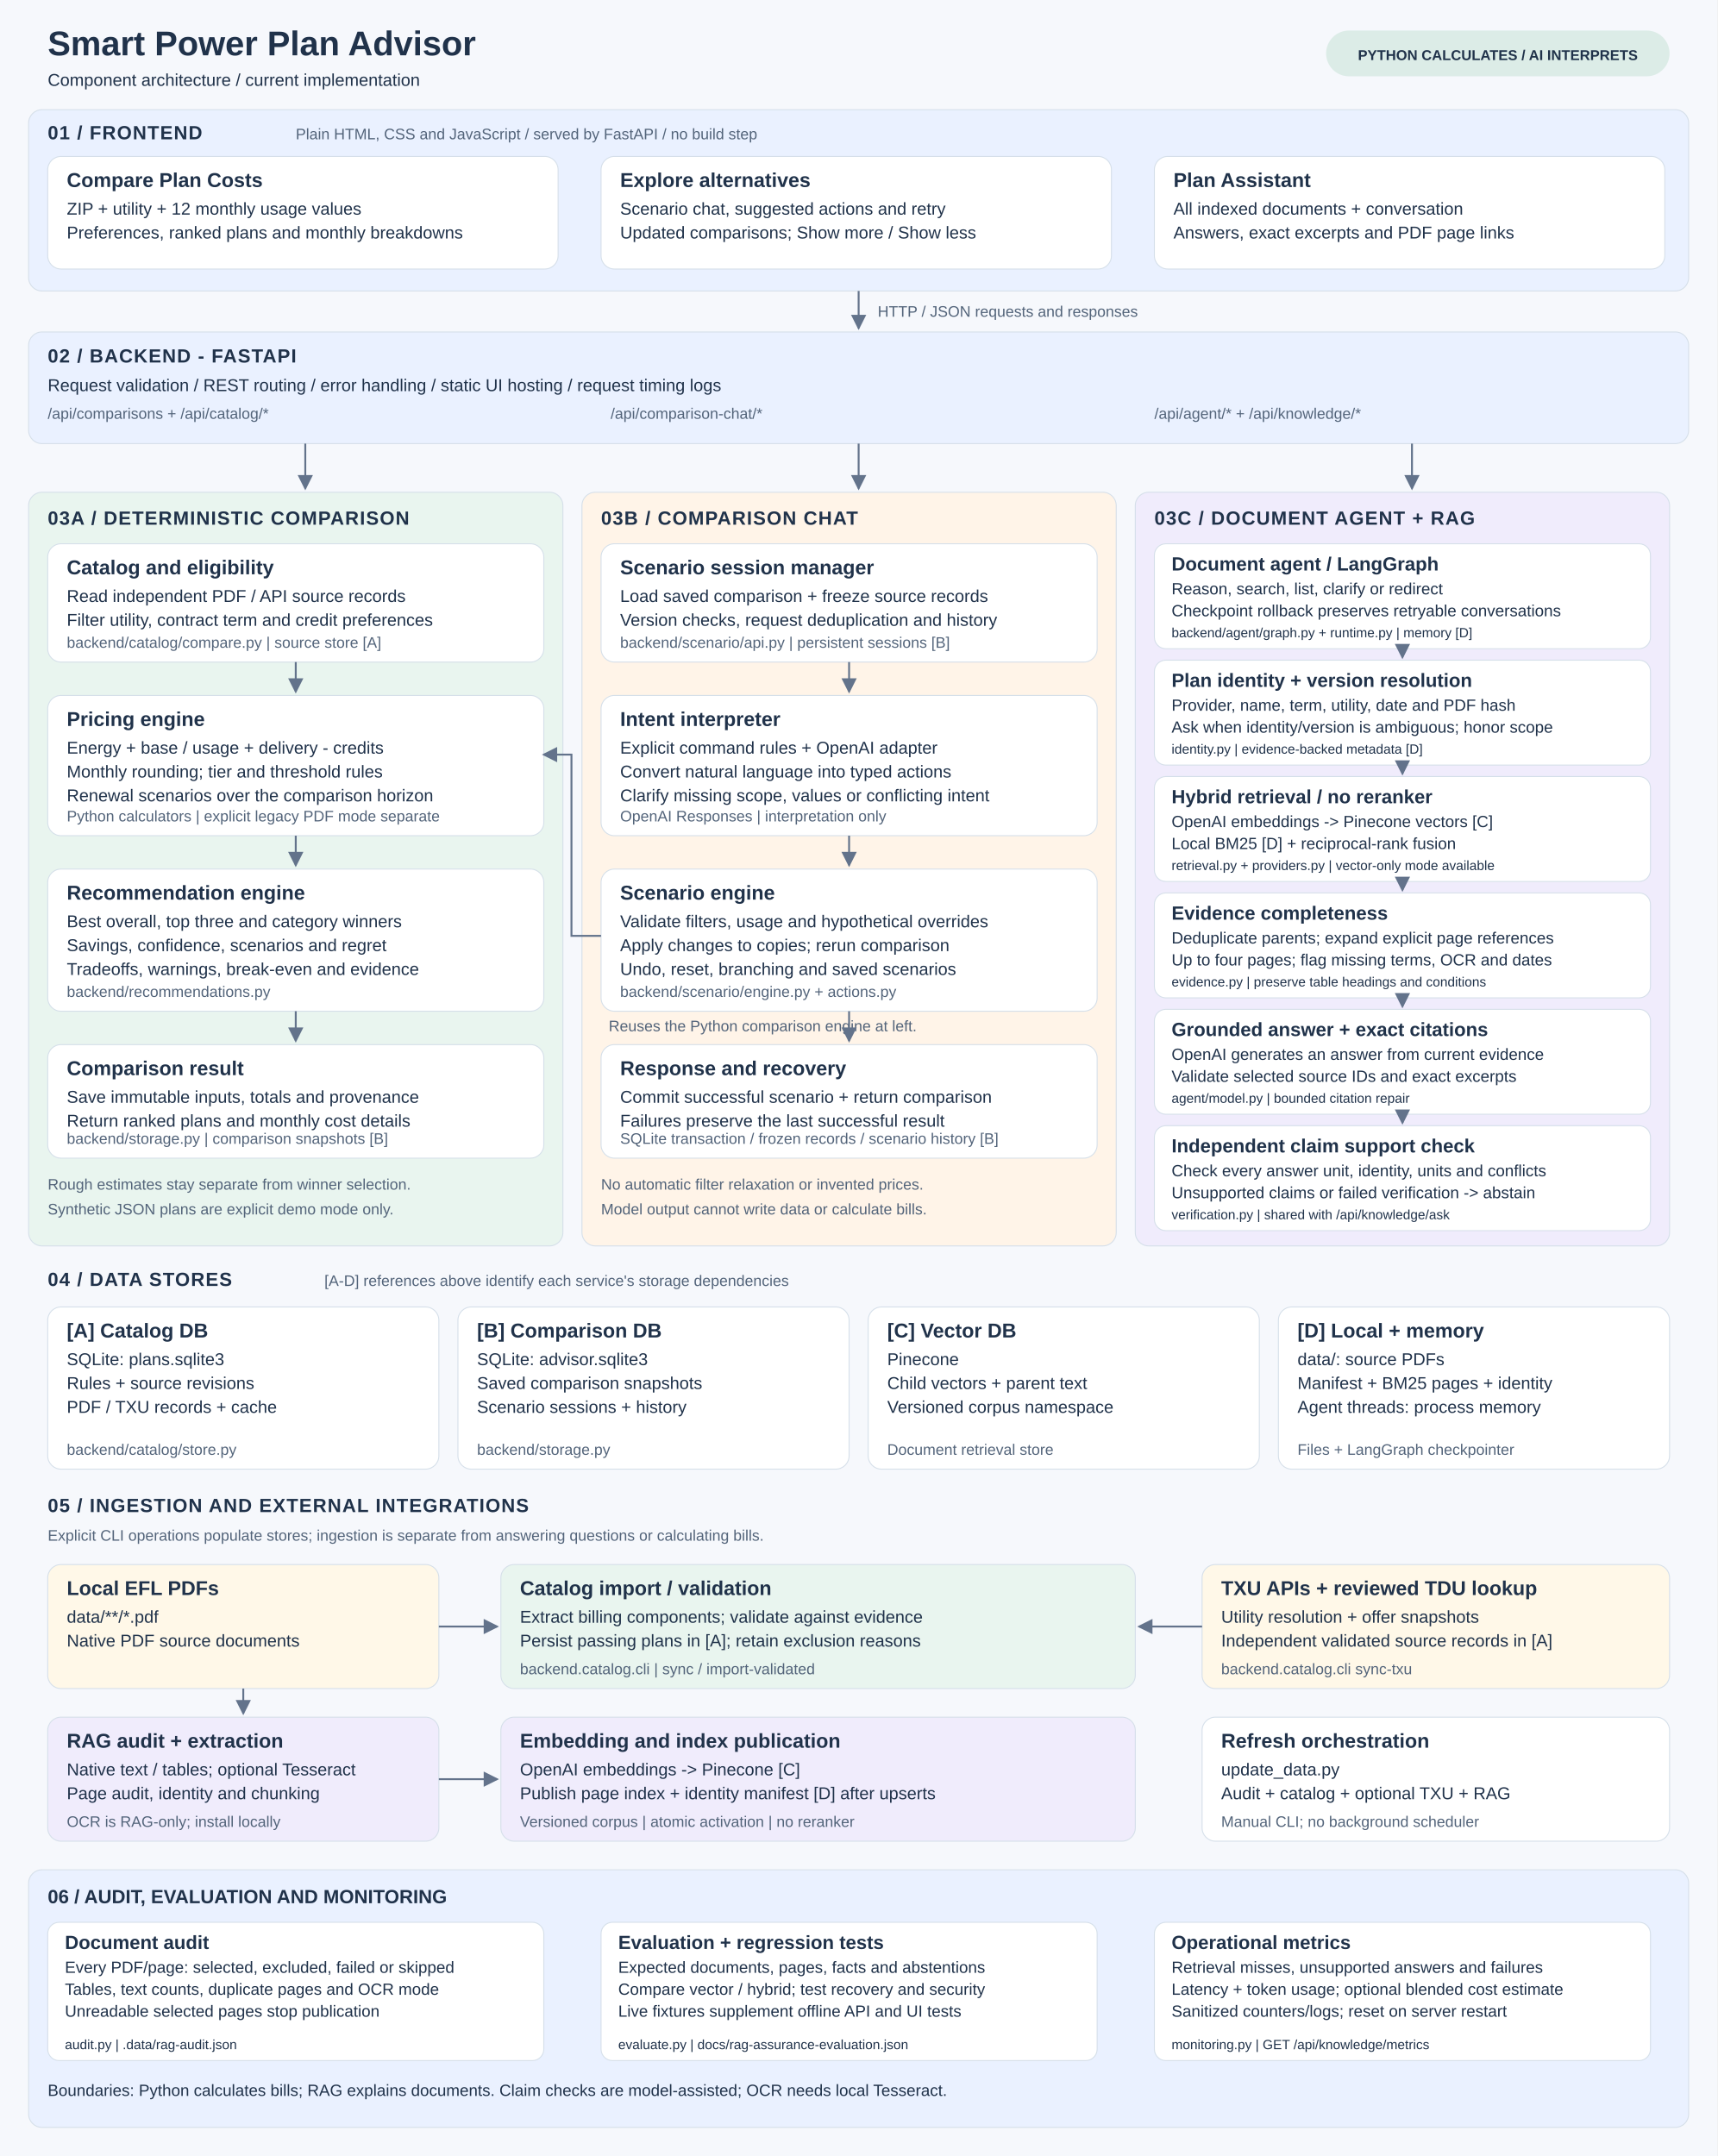
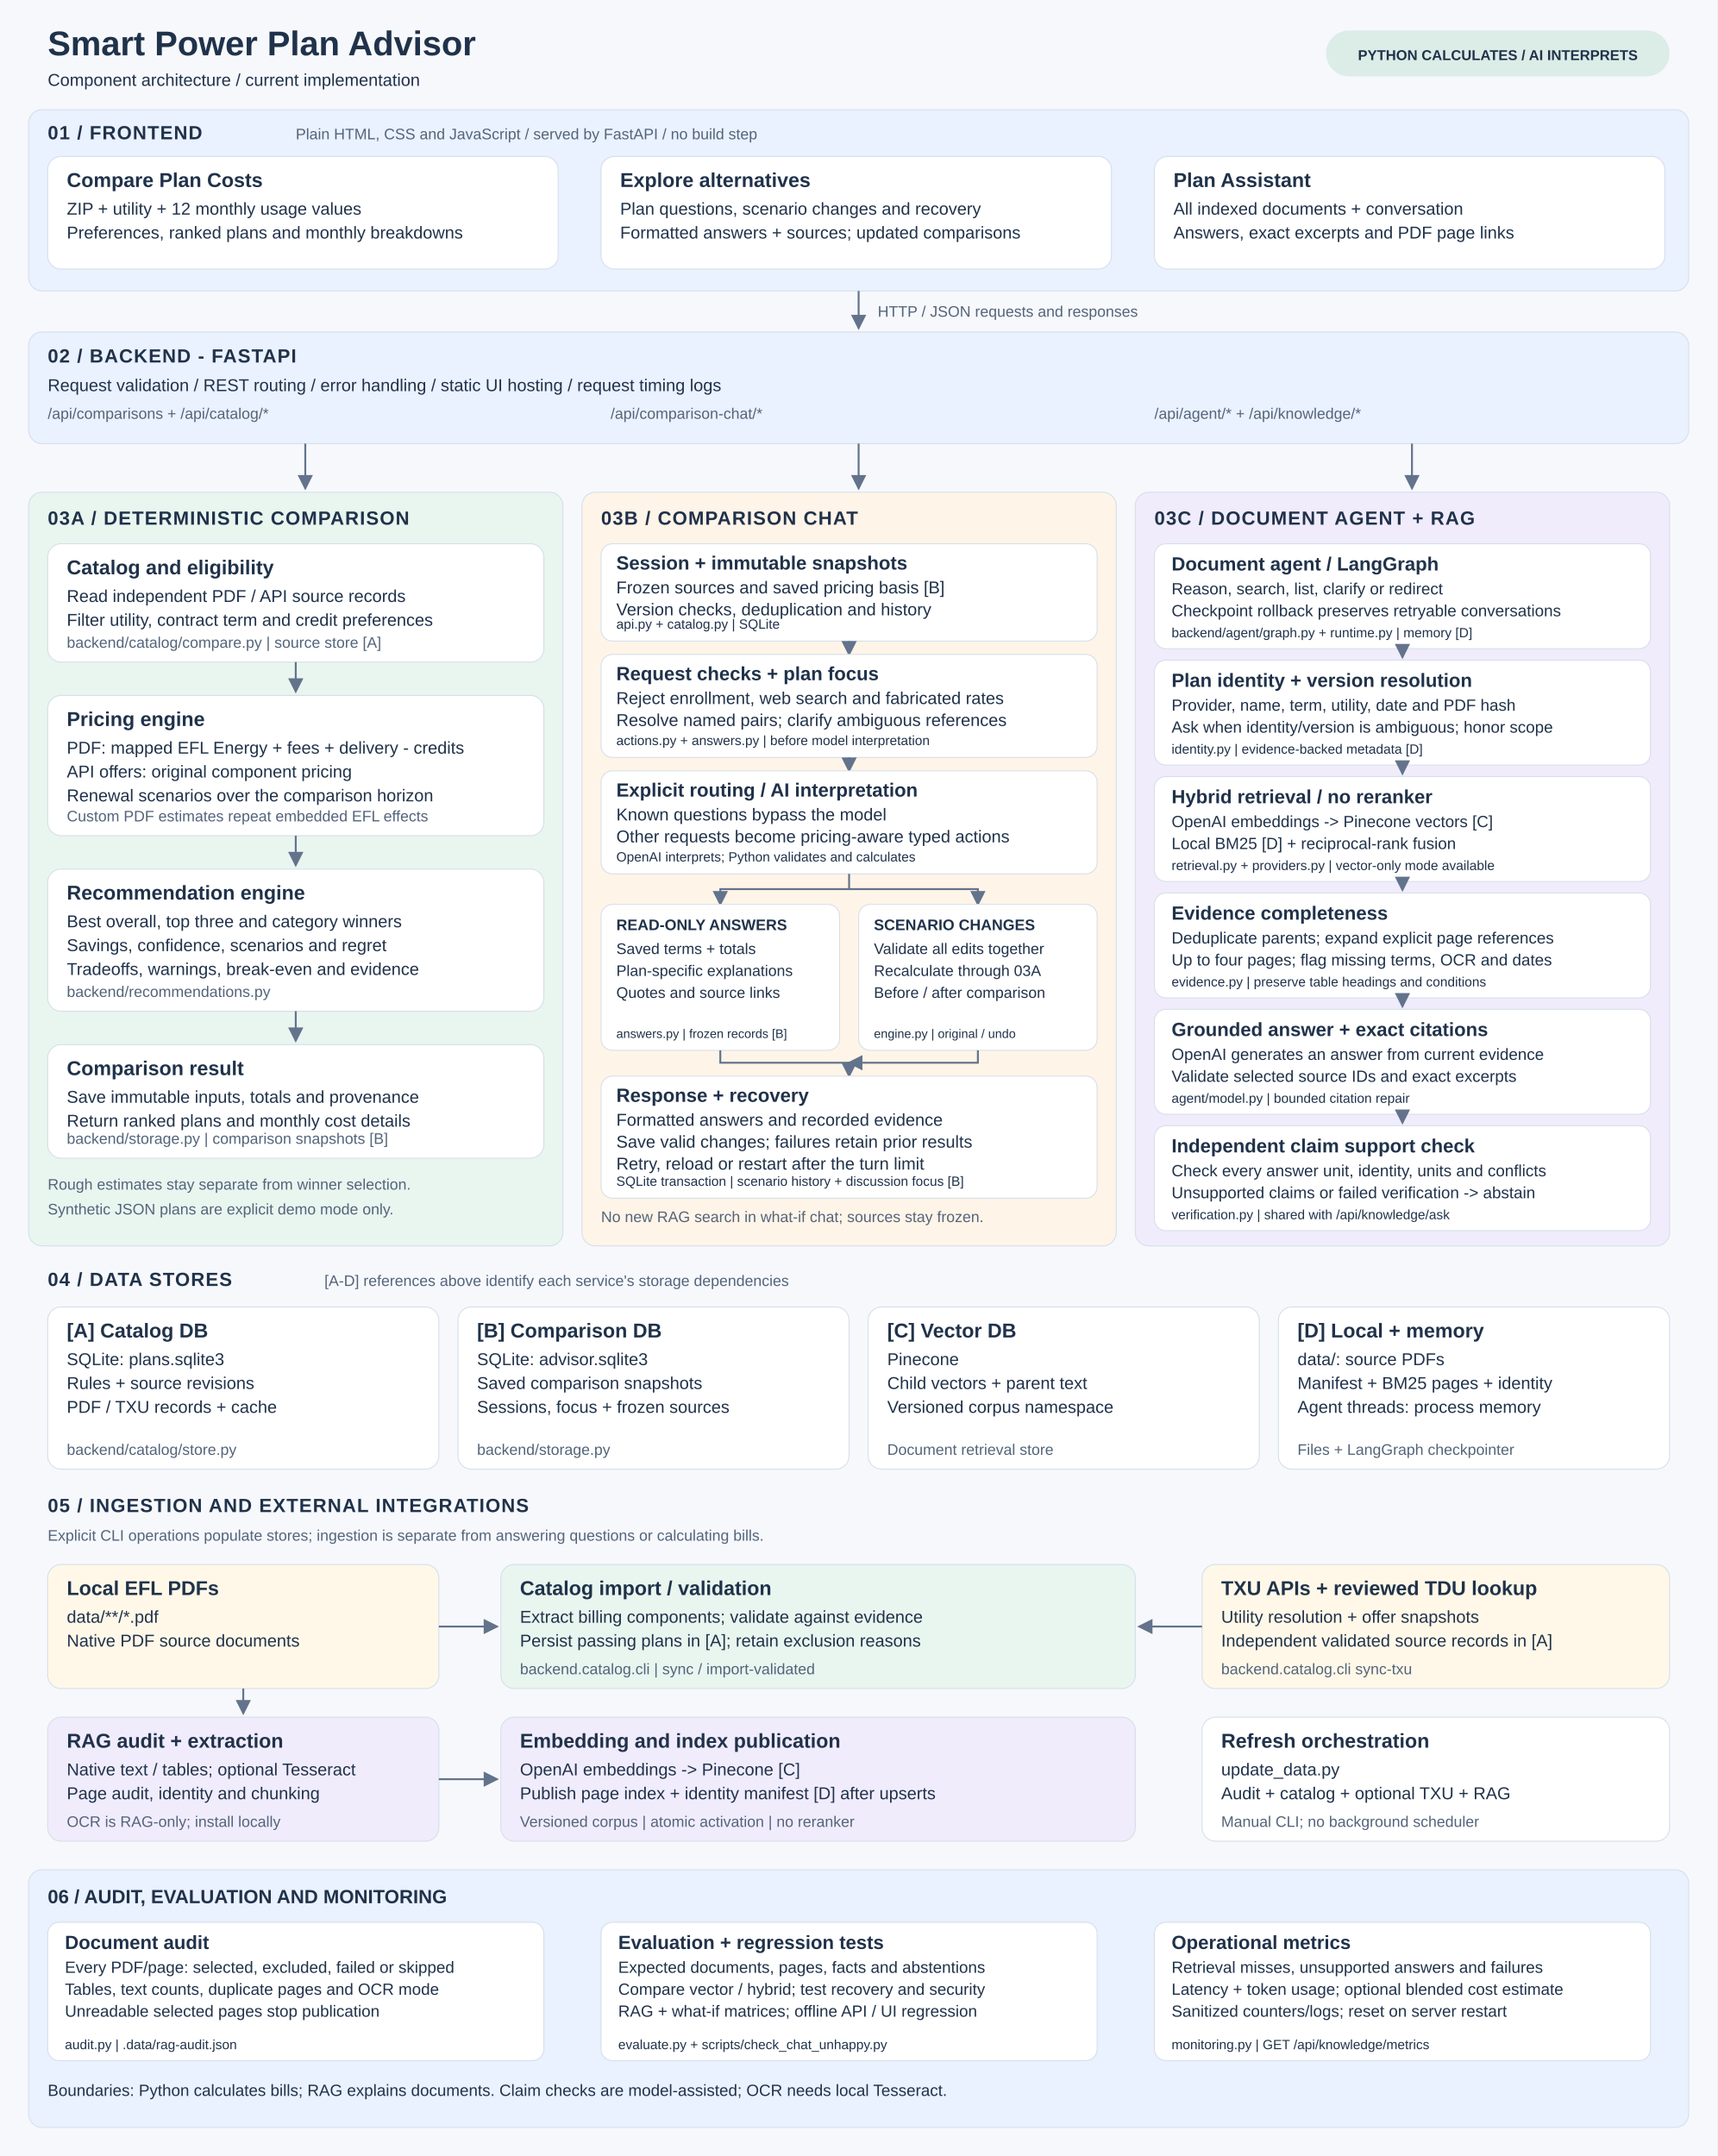
<svg xmlns="http://www.w3.org/2000/svg" width="1800" height="2260" viewBox="0 0 1800 2260" role="img" aria-labelledby="title desc">
  <defs>
    <marker id="arrow" markerWidth="8" markerHeight="8" refX="7" refY="4" orient="auto">
      <path d="M0 0L8 4L0 8Z" fill="#63738b" />
    </marker>
  </defs>
  <style>text{font-family:Segoe UI,Arial,sans-serif;fill:#20324a}.title{font-size:36px;font-weight:750}.section{font-size:20px;font-weight:750;letter-spacing:1px}.head{font-size:21px;font-weight:700}.body{font-size:18px}.meta{font-size:16px;fill:#53647a}.edge{fill:none;stroke:#63738b;stroke-width:2;marker-end:url(#arrow)}.tag{font-size:15px;font-weight:700}</style>
  <rect width="1800" height="2260" fill="#f6f8fc" />
  <text x="50" y="58" class="title">Smart Power Plan Advisor</text>
  <text x="50" y="90" class="body">Component architecture / current implementation</text>
  <rect x="1390" y="32" width="360" height="48" rx="24" fill="#dcece7" />
  <text x="1570" y="63" text-anchor="middle" class="tag">PYTHON CALCULATES / AI INTERPRETS</text>
  <rect x="30" y="115" width="1740" height="190" rx="14" fill="#eaf1ff" stroke="#d5dfe9" />
  <text x="50" y="146" class="section">01 / FRONTEND</text>
  <text x="310" y="146" class="meta">Plain HTML, CSS and JavaScript / served by FastAPI / no build step</text>
  <rect x="50" y="164" width="535" height="118" rx="14" fill="#ffffff" stroke="#d5dfe9" />
  <text x="70" y="196" class="head">Compare Plan Costs</text>
  <text x="70" y="225" class="body">ZIP + utility + 12 monthly usage values</text>
  <text x="70" y="250" class="body">Preferences, ranked plans and monthly breakdowns</text>
  <rect x="630" y="164" width="535" height="118" rx="14" fill="#ffffff" stroke="#d5dfe9" />
  <text x="650" y="196" class="head">Explore alternatives</text>
-   <text x="650" y="225" class="body">Scenario chat, suggested actions and retry</text>
-   <text x="650" y="250" class="body">Updated comparisons; Show more / Show less</text>
+   <text x="650" y="225" class="body">Plan questions, scenario changes and recovery</text>
+   <text x="650" y="250" class="body">Formatted answers + sources; updated comparisons</text>
  <rect x="1210" y="164" width="535" height="118" rx="14" fill="#ffffff" stroke="#d5dfe9" />
  <text x="1230" y="196" class="head">Plan Assistant</text>
  <text x="1230" y="225" class="body">All indexed documents + conversation</text>
  <text x="1230" y="250" class="body">Answers, exact excerpts and PDF page links</text>
  <path class="edge" d="M900 305 L900 344" />
  <text x="920" y="332" class="meta">HTTP / JSON requests and responses</text>
  <rect x="30" y="348" width="1740" height="117" rx="14" fill="#eaf1ff" stroke="#d5dfe9" />
  <text x="50" y="380" class="section">02 / BACKEND - FASTAPI</text>
  <text x="50" y="410" class="body">Request validation / REST routing / error handling / static UI hosting / request timing logs</text>
  <text x="50" y="439" class="meta">/api/comparisons  +  /api/catalog/*</text>
  <text x="640" y="439" class="meta">/api/comparison-chat/*</text>
  <text x="1210" y="439" class="meta">/api/agent/*  +  /api/knowledge/*</text>
  <path class="edge" d="M320 465 L320 512" />
  <path class="edge" d="M900 465 L900 512" />
  <path class="edge" d="M1480 465 L1480 512" />
  <rect x="30" y="516" width="560" height="790" rx="14" fill="#e9f5ef" stroke="#d5dfe9" />
  <text x="50" y="550" class="section">03A / DETERMINISTIC COMPARISON</text>
  <rect x="610" y="516" width="560" height="790" rx="14" fill="#fff4e8" stroke="#d5dfe9" />
  <text x="630" y="550" class="section">03B / COMPARISON CHAT</text>
  <rect x="1190" y="516" width="560" height="790" rx="14" fill="#f0ecfc" stroke="#d5dfe9" />
  <text x="1210" y="550" class="section">03C / DOCUMENT AGENT + RAG</text>
  <rect x="50" y="570" width="520" height="124" rx="14" fill="#ffffff" stroke="#d5dfe9" />
  <text x="70" y="602" class="head">Catalog and eligibility</text>
  <text x="70" y="631" class="body">Read independent PDF / API source records</text>
  <text x="70" y="656" class="body">Filter utility, contract term and credit preferences</text>
  <text x="70" y="679" class="meta">backend/catalog/compare.py | source store [A]</text>
  <path class="edge" d="M310 694 L310 725" />
  <rect x="50" y="729" width="520" height="147" rx="14" fill="#ffffff" stroke="#d5dfe9" />
  <text x="70" y="761" class="head">Pricing engine</text>
-   <text x="70" y="790" class="body">Energy + base / usage + delivery - credits</text>
-   <text x="70" y="815" class="body">Monthly rounding; tier and threshold rules</text>
+   <text x="70" y="790" class="body">PDF: mapped EFL Energy + fees + delivery - credits</text>
+   <text x="70" y="815" class="body">API offers: original component pricing</text>
  <text x="70" y="840" class="body">Renewal scenarios over the comparison horizon</text>
-   <text x="70" y="861" class="meta">Python calculators | explicit legacy PDF mode separate</text>
+   <text x="70" y="861" class="meta">Custom PDF estimates repeat embedded EFL effects</text>
  <path class="edge" d="M310 876 L310 907" />
  <rect x="50" y="911" width="520" height="149" rx="14" fill="#ffffff" stroke="#d5dfe9" />
  <text x="70" y="943" class="head">Recommendation engine</text>
  <text x="70" y="972" class="body">Best overall, top three and category winners</text>
  <text x="70" y="997" class="body">Savings, confidence, scenarios and regret</text>
  <text x="70" y="1022" class="body">Tradeoffs, warnings, break-even and evidence</text>
  <text x="70" y="1045" class="meta">backend/recommendations.py</text>
  <path class="edge" d="M310 1060 L310 1091" />
  <rect x="50" y="1095" width="520" height="119" rx="14" fill="#ffffff" stroke="#d5dfe9" />
  <text x="70" y="1127" class="head">Comparison result</text>
  <text x="70" y="1156" class="body">Save immutable inputs, totals and provenance</text>
  <text x="70" y="1181" class="body">Return ranked plans and monthly cost details</text>
  <text x="70" y="1199" class="meta">backend/storage.py | comparison snapshots [B]</text>
  <text x="50" y="1247" class="meta">Rough estimates stay separate from winner selection.</text>
  <text x="50" y="1273" class="meta">Synthetic JSON plans are explicit demo mode only.</text>
-   <rect x="630" y="570" width="520" height="124" rx="14" fill="#ffffff" stroke="#d5dfe9" />
-   <text x="650" y="602" class="head">Scenario session manager</text>
-   <text x="650" y="631" class="body">Load saved comparison + freeze source records</text>
-   <text x="650" y="656" class="body">Version checks, request deduplication and history</text>
-   <text x="650" y="679" class="meta">backend/scenario/api.py | persistent sessions [B]</text>
-   <path class="edge" d="M890 694 L890 725" />
-   <rect x="630" y="729" width="520" height="147" rx="14" fill="#ffffff" stroke="#d5dfe9" />
-   <text x="650" y="761" class="head">Intent interpreter</text>
-   <text x="650" y="790" class="body">Explicit command rules + OpenAI adapter</text>
-   <text x="650" y="815" class="body">Convert natural language into typed actions</text>
-   <text x="650" y="840" class="body">Clarify missing scope, values or conflicting intent</text>
-   <text x="650" y="861" class="meta">OpenAI Responses | interpretation only</text>
-   <path class="edge" d="M890 876 L890 907" />
-   <rect x="630" y="911" width="520" height="149" rx="14" fill="#ffffff" stroke="#d5dfe9" />
-   <text x="650" y="943" class="head">Scenario engine</text>
-   <text x="650" y="972" class="body">Validate filters, usage and hypothetical overrides</text>
-   <text x="650" y="997" class="body">Apply changes to copies; rerun comparison</text>
-   <text x="650" y="1022" class="body">Undo, reset, branching and saved scenarios</text>
-   <text x="650" y="1045" class="meta">backend/scenario/engine.py + actions.py</text>
-   <path class="edge" d="M630 981 L599 981 L599 791 L570 791" />
-   <text x="638" y="1081" class="meta">Reuses the Python comparison engine at left.</text>
-   <rect x="630" y="1095" width="520" height="119" rx="14" fill="#ffffff" stroke="#d5dfe9" />
-   <text x="650" y="1127" class="head">Response and recovery</text>
-   <text x="650" y="1156" class="body">Commit successful scenario + return comparison</text>
-   <text x="650" y="1181" class="body">Failures preserve the last successful result</text>
-   <text x="650" y="1199" class="meta">SQLite transaction / frozen records / scenario history [B]</text>
-   <path class="edge" d="M890 1060 L890 1091" />
-   <text x="630" y="1247" class="meta">No automatic filter relaxation or invented prices.</text>
-   <text x="630" y="1273" class="meta">Model output cannot write data or calculate bills.</text>
+   <rect x="630" y="570" width="520" height="102" rx="12" fill="#ffffff" stroke="#d5dfe9" />
+   <text x="646" y="597" font-size="20" font-weight="700">Session + immutable snapshots</text>
+   <text x="646" y="622" font-size="18">Frozen sources and saved pricing basis [B]</text>
+   <text x="646" y="645" font-size="18">Version checks, deduplication and history</text>
+   <text x="646" y="659" font-size="14" fill="#53647a">api.py + catalog.py | SQLite</text>
+   <path class="edge" d="M890 672 L890 686" />
+   <rect x="630" y="686" width="520" height="108" rx="12" fill="#ffffff" stroke="#d5dfe9" />
+   <text x="646" y="713" font-size="20" font-weight="700">Request checks + plan focus</text>
+   <text x="646" y="738" font-size="18">Reject enrollment, web search and fabricated rates</text>
+   <text x="646" y="761" font-size="18">Resolve named pairs; clarify ambiguous references</text>
+   <text x="646" y="781" font-size="14" fill="#53647a">actions.py + answers.py | before model interpretation</text>
+   <path class="edge" d="M890 794 L890 808" />
+   <rect x="630" y="808" width="520" height="108" rx="12" fill="#ffffff" stroke="#d5dfe9" />
+   <text x="646" y="835" font-size="20" font-weight="700">Explicit routing / AI interpretation</text>
+   <text x="646" y="860" font-size="18">Known questions bypass the model</text>
+   <text x="646" y="883" font-size="18">Other requests become pricing-aware typed actions</text>
+   <text x="646" y="903" font-size="14" fill="#53647a">OpenAI interprets; Python validates and calculates</text>
+   <path class="edge" d="M890 916 L890 932 L755 932 L755 948" />
+   <path class="edge" d="M890 932 L1025 932 L1025 948" />
+   <rect x="630" y="948" width="250" height="153" rx="12" fill="#ffffff" stroke="#d5dfe9" />
+   <text x="646" y="975" font-size="16" font-weight="700">READ-ONLY ANSWERS</text>
+   <text x="646" y="1000" font-size="16">Saved terms + totals</text>
+   <text x="646" y="1023" font-size="16">Plan-specific explanations</text>
+   <text x="646" y="1046" font-size="16">Quotes and source links</text>
+   <text x="646" y="1088" font-size="13" fill="#53647a">answers.py | frozen records [B]</text>
+   <rect x="900" y="948" width="250" height="153" rx="12" fill="#ffffff" stroke="#d5dfe9" />
+   <text x="916" y="975" font-size="16" font-weight="700">SCENARIO CHANGES</text>
+   <text x="916" y="1000" font-size="16">Validate all edits together</text>
+   <text x="916" y="1023" font-size="16">Recalculate through 03A</text>
+   <text x="916" y="1046" font-size="16">Before / after comparison</text>
+   <text x="916" y="1088" font-size="13" fill="#53647a">engine.py | original / undo</text>
+   <path class="edge" d="M755 1101 L755 1114 L890 1114 L890 1128" />
+   <path class="edge" d="M1025 1101 L1025 1114 L890 1114" />
+   <rect x="630" y="1128" width="520" height="128" rx="12" fill="#ffffff" stroke="#d5dfe9" />
+   <text x="646" y="1155" font-size="20" font-weight="700">Response + recovery</text>
+   <text x="646" y="1180" font-size="18">Formatted answers and recorded evidence</text>
+   <text x="646" y="1203" font-size="18">Save valid changes; failures retain prior results</text>
+   <text x="646" y="1226" font-size="18">Retry, reload or restart after the turn limit</text>
+   <text x="646" y="1243" font-size="14" fill="#53647a">SQLite transaction | scenario history + discussion focus [B]</text>
+   <text x="630" y="1281" class="meta">No new RAG search in what-if chat; sources stay frozen.</text>
  <text x="50" y="1348" class="section">04 / DATA STORES</text>
  <text x="340" y="1348" class="meta">[A-D] references above identify each service's storage dependencies</text>
  <rect x="50" y="1370" width="410" height="170" rx="14" fill="#ffffff" stroke="#d5dfe9" />
  <text x="70" y="1402" class="head">[A] Catalog DB</text>
  <text x="70" y="1431" class="body">SQLite: plans.sqlite3</text>
  <text x="70" y="1456" class="body">Rules + source revisions</text>
  <text x="70" y="1481" class="body">PDF / TXU records + cache</text>
  <text x="70" y="1525" class="meta">backend/catalog/store.py</text>
  <rect x="480" y="1370" width="410" height="170" rx="14" fill="#ffffff" stroke="#d5dfe9" />
  <text x="500" y="1402" class="head">[B] Comparison DB</text>
  <text x="500" y="1431" class="body">SQLite: advisor.sqlite3</text>
  <text x="500" y="1456" class="body">Saved comparison snapshots</text>
-   <text x="500" y="1481" class="body">Scenario sessions + history</text>
+   <text x="500" y="1481" class="body">Sessions, focus + frozen sources</text>
  <text x="500" y="1525" class="meta">backend/storage.py</text>
  <rect x="910" y="1370" width="410" height="170" rx="14" fill="#ffffff" stroke="#d5dfe9" />
  <text x="930" y="1402" class="head">[C] Vector DB</text>
  <text x="930" y="1431" class="body">Pinecone</text>
  <text x="930" y="1456" class="body">Child vectors + parent text</text>
  <text x="930" y="1481" class="body">Versioned corpus namespace</text>
  <text x="930" y="1525" class="meta">Document retrieval store</text>
  <rect x="1340" y="1370" width="410" height="170" rx="14" fill="#ffffff" stroke="#d5dfe9" />
  <text x="1360" y="1402" class="head">[D] Local + memory</text>
  <text x="1360" y="1431" class="body">data/: source PDFs</text>
  <text x="1360" y="1456" class="body">Manifest + BM25 pages + identity</text>
  <text x="1360" y="1481" class="body">Agent threads: process memory</text>
  <text x="1360" y="1525" class="meta">Files + LangGraph checkpointer</text>
  <text x="50" y="1585" class="section">05 / INGESTION AND EXTERNAL INTEGRATIONS</text>
  <text x="50" y="1615" class="meta">Explicit CLI operations populate stores; ingestion is separate from answering questions or calculating bills.</text>
  <rect x="50" y="1640" width="410" height="130" rx="14" fill="#fff8e8" stroke="#d5dfe9" />
  <text x="70" y="1672" class="head">Local EFL PDFs</text>
  <text x="70" y="1701" class="body">data/**/*.pdf</text>
  <text x="70" y="1726" class="body">Native PDF source documents</text>
  <rect x="525" y="1640" width="665" height="130" rx="14" fill="#e9f5ef" stroke="#d5dfe9" />
  <text x="545" y="1672" class="head">Catalog import / validation</text>
  <text x="545" y="1701" class="body">Extract billing components; validate against evidence</text>
  <text x="545" y="1726" class="body">Persist passing plans in [A]; retain exclusion reasons</text>
  <text x="545" y="1755" class="meta">backend.catalog.cli | sync / import-validated</text>
  <path class="edge" d="M460 1705 L521 1705" />
  <rect x="1260" y="1640" width="490" height="130" rx="14" fill="#fff8e8" stroke="#d5dfe9" />
  <text x="1280" y="1672" class="head">TXU APIs + reviewed TDU lookup</text>
  <text x="1280" y="1701" class="body">Utility resolution + offer snapshots</text>
  <text x="1280" y="1726" class="body">Independent validated source records in [A]</text>
  <text x="1280" y="1755" class="meta">backend.catalog.cli sync-txu</text>
  <path class="edge" d="M1260 1705 L1194 1705" />
  <rect x="50" y="1800" width="410" height="130" rx="14" fill="#f0ecfc" stroke="#d5dfe9" />
  <text x="70" y="1832" class="head">RAG audit + extraction</text>
  <text x="70" y="1861" class="body">Native text / tables; optional Tesseract</text>
  <text x="70" y="1886" class="body">Page audit, identity and chunking</text>
  <text x="70" y="1915" class="meta">OCR is RAG-only; install locally</text>
  <path class="edge" d="M255 1770 L255 1796" />
  <rect x="525" y="1800" width="665" height="130" rx="14" fill="#f0ecfc" stroke="#d5dfe9" />
  <text x="545" y="1832" class="head">Embedding and index publication</text>
  <text x="545" y="1861" class="body">OpenAI embeddings -&gt; Pinecone [C]</text>
  <text x="545" y="1886" class="body">Publish page index + identity manifest [D] after upserts</text>
  <text x="545" y="1915" class="meta">Versioned corpus | atomic activation | no reranker</text>
  <path class="edge" d="M460 1865 L521 1865" />
  <rect x="1260" y="1800" width="490" height="130" rx="14" fill="#ffffff" stroke="#d5dfe9" />
  <text x="1280" y="1832" class="head">Refresh orchestration</text>
  <text x="1280" y="1861" class="body">update_data.py</text>
  <text x="1280" y="1886" class="body">Audit + catalog + optional TXU + RAG</text>
  <text x="1280" y="1915" class="meta">Manual CLI; no background scheduler</text>
  <rect x="1210" y="570" width="520" height="110" rx="12" fill="#ffffff" stroke="#d5dfe9" />
  <text x="1228" y="598" font-size="20" font-weight="700">Document agent / LangGraph</text>
  <text x="1228" y="623" font-size="17">Reason, search, list, clarify or redirect</text>
  <text x="1228" y="646" font-size="17">Checkpoint rollback preserves retryable conversations</text>
  <text x="1228" y="668" font-size="14">backend/agent/graph.py + runtime.py | memory [D]</text>
  <path class="edge" d="M1470 680 L1470 689" />
  <rect x="1210" y="692" width="520" height="110" rx="12" fill="#ffffff" stroke="#d5dfe9" />
  <text x="1228" y="720" font-size="20" font-weight="700">Plan identity + version resolution</text>
  <text x="1228" y="745" font-size="17">Provider, name, term, utility, date and PDF hash</text>
  <text x="1228" y="768" font-size="17">Ask when identity/version is ambiguous; honor scope</text>
  <text x="1228" y="790" font-size="14">identity.py | evidence-backed metadata [D]</text>
  <path class="edge" d="M1470 802 L1470 811" />
  <rect x="1210" y="814" width="520" height="110" rx="12" fill="#ffffff" stroke="#d5dfe9" />
  <text x="1228" y="842" font-size="20" font-weight="700">Hybrid retrieval / no reranker</text>
  <text x="1228" y="867" font-size="17">OpenAI embeddings -&gt; Pinecone vectors [C]</text>
  <text x="1228" y="890" font-size="17">Local BM25 [D] + reciprocal-rank fusion</text>
  <text x="1228" y="912" font-size="14">retrieval.py + providers.py | vector-only mode available</text>
  <path class="edge" d="M1470 924 L1470 933" />
  <rect x="1210" y="936" width="520" height="110" rx="12" fill="#ffffff" stroke="#d5dfe9" />
  <text x="1228" y="964" font-size="20" font-weight="700">Evidence completeness</text>
  <text x="1228" y="989" font-size="17">Deduplicate parents; expand explicit page references</text>
  <text x="1228" y="1012" font-size="17">Up to four pages; flag missing terms, OCR and dates</text>
  <text x="1228" y="1034" font-size="14">evidence.py | preserve table headings and conditions</text>
  <path class="edge" d="M1470 1046 L1470 1055" />
  <rect x="1210" y="1058" width="520" height="110" rx="12" fill="#ffffff" stroke="#d5dfe9" />
  <text x="1228" y="1086" font-size="20" font-weight="700">Grounded answer + exact citations</text>
  <text x="1228" y="1111" font-size="17">OpenAI generates an answer from current evidence</text>
  <text x="1228" y="1134" font-size="17">Validate selected source IDs and exact excerpts</text>
  <text x="1228" y="1156" font-size="14">agent/model.py | bounded citation repair</text>
  <path class="edge" d="M1470 1168 L1470 1177" />
  <rect x="1210" y="1180" width="520" height="110" rx="12" fill="#ffffff" stroke="#d5dfe9" />
  <text x="1228" y="1208" font-size="20" font-weight="700">Independent claim support check</text>
  <text x="1228" y="1233" font-size="17">Check every answer unit, identity, units and conflicts</text>
  <text x="1228" y="1256" font-size="17">Unsupported claims or failed verification -&gt; abstain</text>
  <text x="1228" y="1278" font-size="14">verification.py | shared with /api/knowledge/ask</text>
  <rect x="30" y="1960" width="1740" height="270" rx="14" fill="#eaf1ff" stroke="#d5dfe9" />
  <text x="50" y="1995" font-size="20" font-weight="700">06 / AUDIT, EVALUATION AND MONITORING</text>
  <rect x="50" y="2015" width="520" height="145" rx="12" fill="#ffffff" stroke="#d5dfe9" />
  <text x="68" y="2043" font-size="20" font-weight="700">Document audit</text>
  <text x="68" y="2068" font-size="17">Every PDF/page: selected, excluded, failed or skipped</text>
  <text x="68" y="2091" font-size="17">Tables, text counts, duplicate pages and OCR mode</text>
  <text x="68" y="2114" font-size="17">Unreadable selected pages stop publication</text>
  <text x="68" y="2148" font-size="14">audit.py | .data/rag-audit.json</text>
  <rect x="630" y="2015" width="520" height="145" rx="12" fill="#ffffff" stroke="#d5dfe9" />
  <text x="648" y="2043" font-size="20" font-weight="700">Evaluation + regression tests</text>
  <text x="648" y="2068" font-size="17">Expected documents, pages, facts and abstentions</text>
  <text x="648" y="2091" font-size="17">Compare vector / hybrid; test recovery and security</text>
-   <text x="648" y="2114" font-size="17">Live fixtures supplement offline API and UI tests</text>
-   <text x="648" y="2148" font-size="14">evaluate.py | docs/rag-assurance-evaluation.json</text>
+   <text x="648" y="2114" font-size="17">RAG + what-if matrices; offline API / UI regression</text>
+   <text x="648" y="2148" font-size="14">evaluate.py + scripts/check_chat_unhappy.py</text>
  <rect x="1210" y="2015" width="520" height="145" rx="12" fill="#ffffff" stroke="#d5dfe9" />
  <text x="1228" y="2043" font-size="20" font-weight="700">Operational metrics</text>
  <text x="1228" y="2068" font-size="17">Retrieval misses, unsupported answers and failures</text>
  <text x="1228" y="2091" font-size="17">Latency + token usage; optional blended cost estimate</text>
  <text x="1228" y="2114" font-size="17">Sanitized counters/logs; reset on server restart</text>
  <text x="1228" y="2148" font-size="14">monitoring.py | GET /api/knowledge/metrics</text>
  <text x="50" y="2197" font-size="17">Boundaries: Python calculates bills; RAG explains documents. Claim checks are model-assisted; OCR needs local Tesseract.</text>
</svg>
